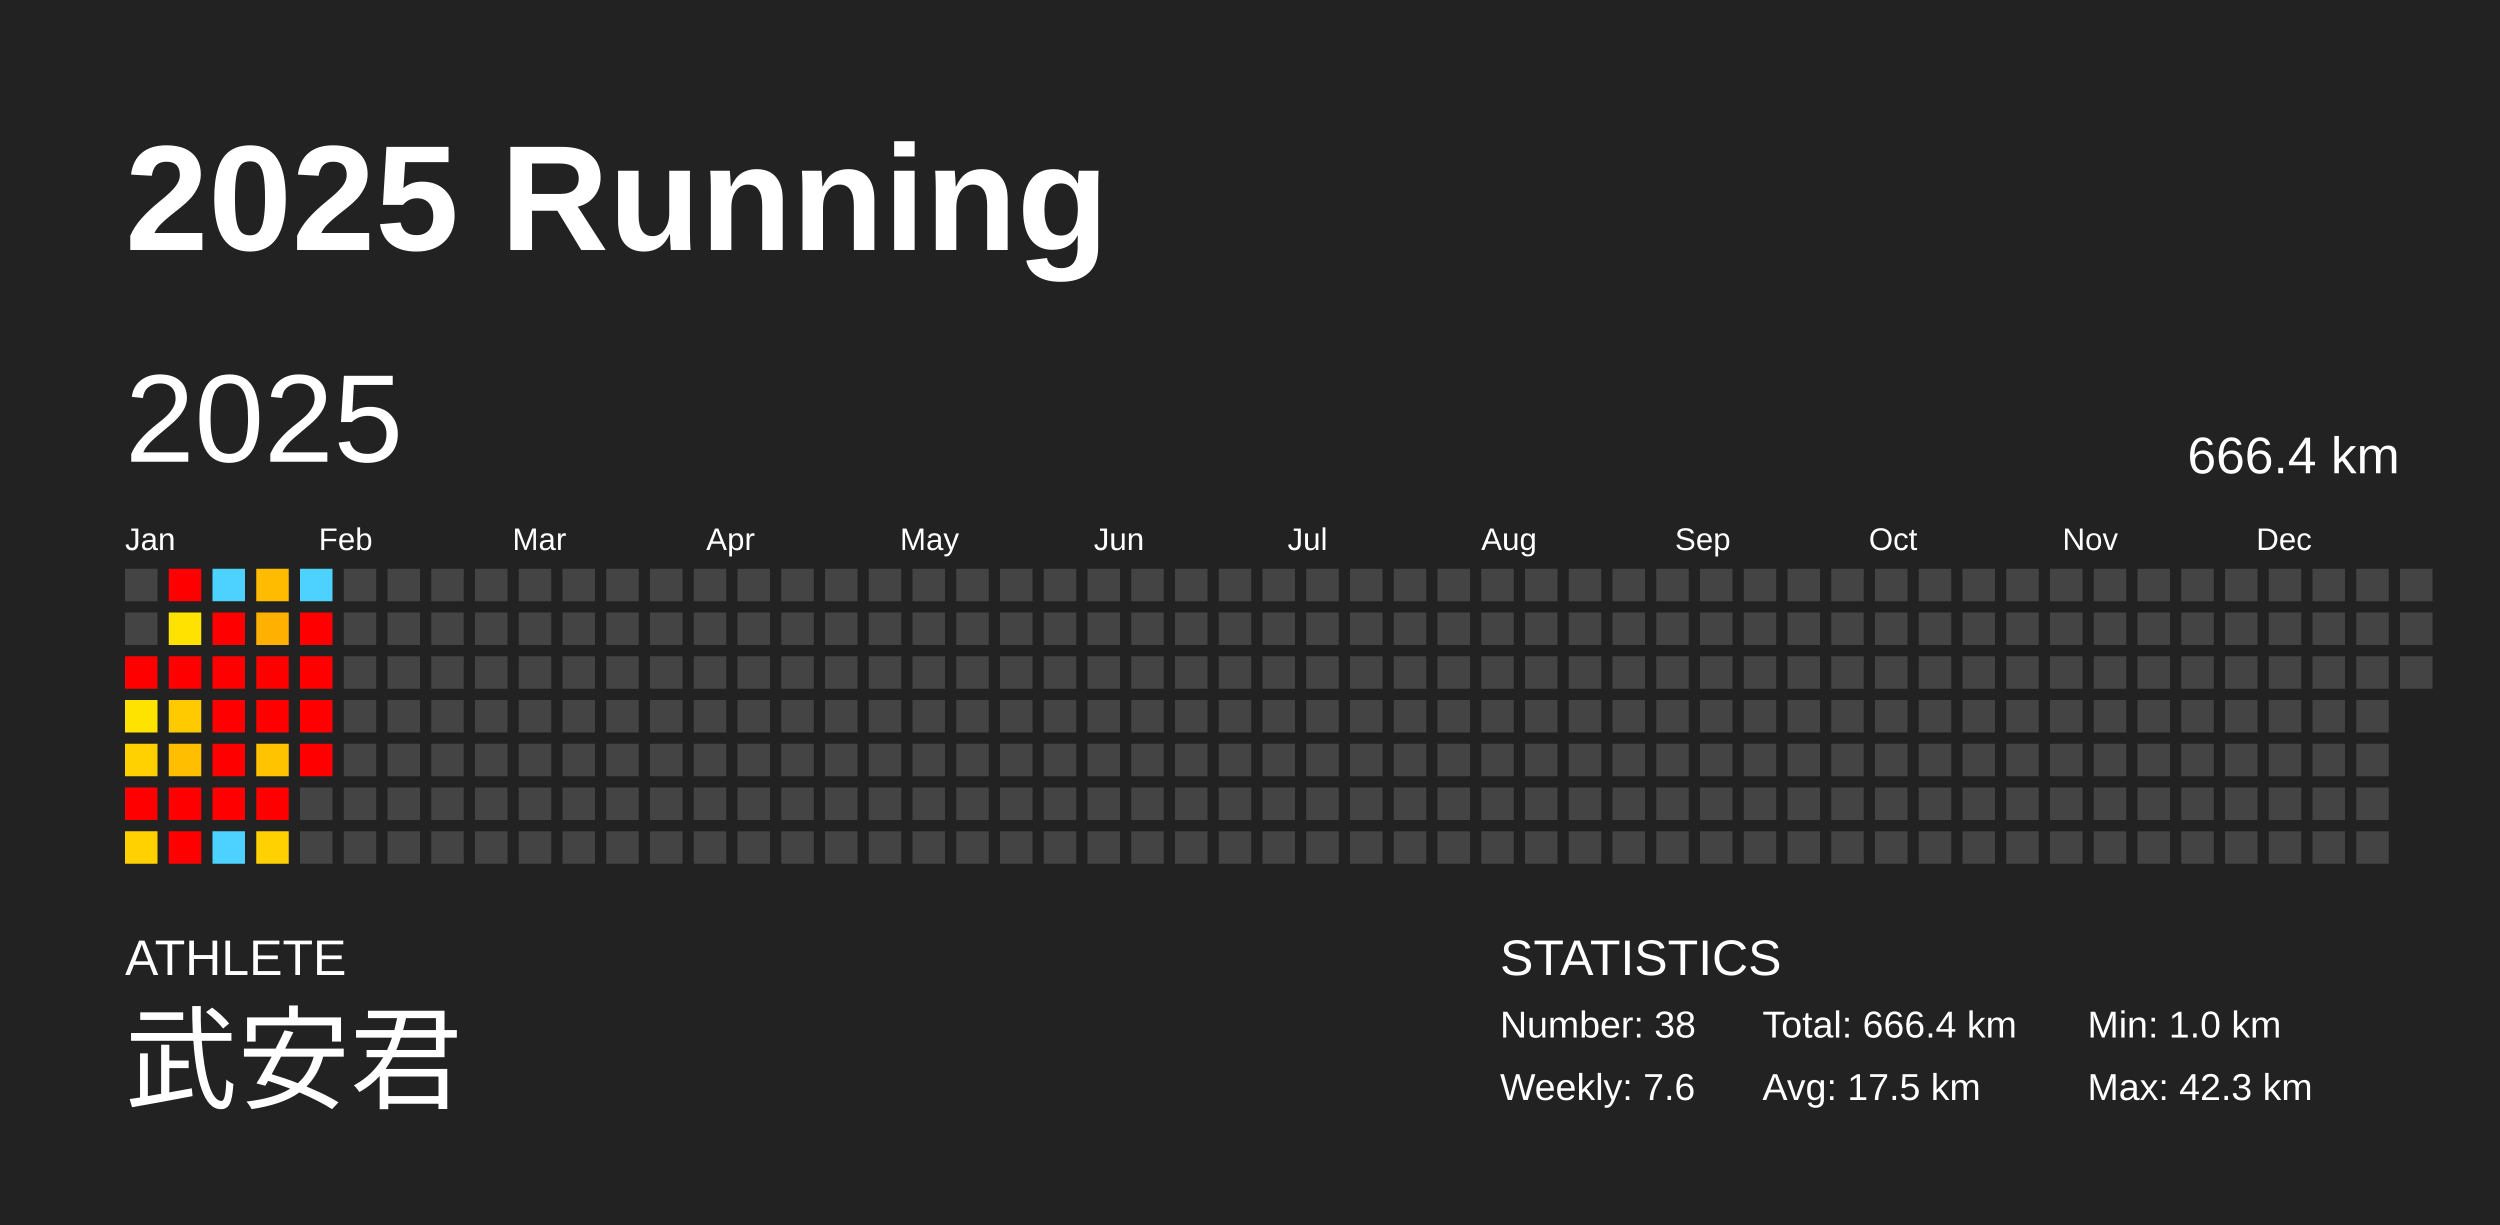
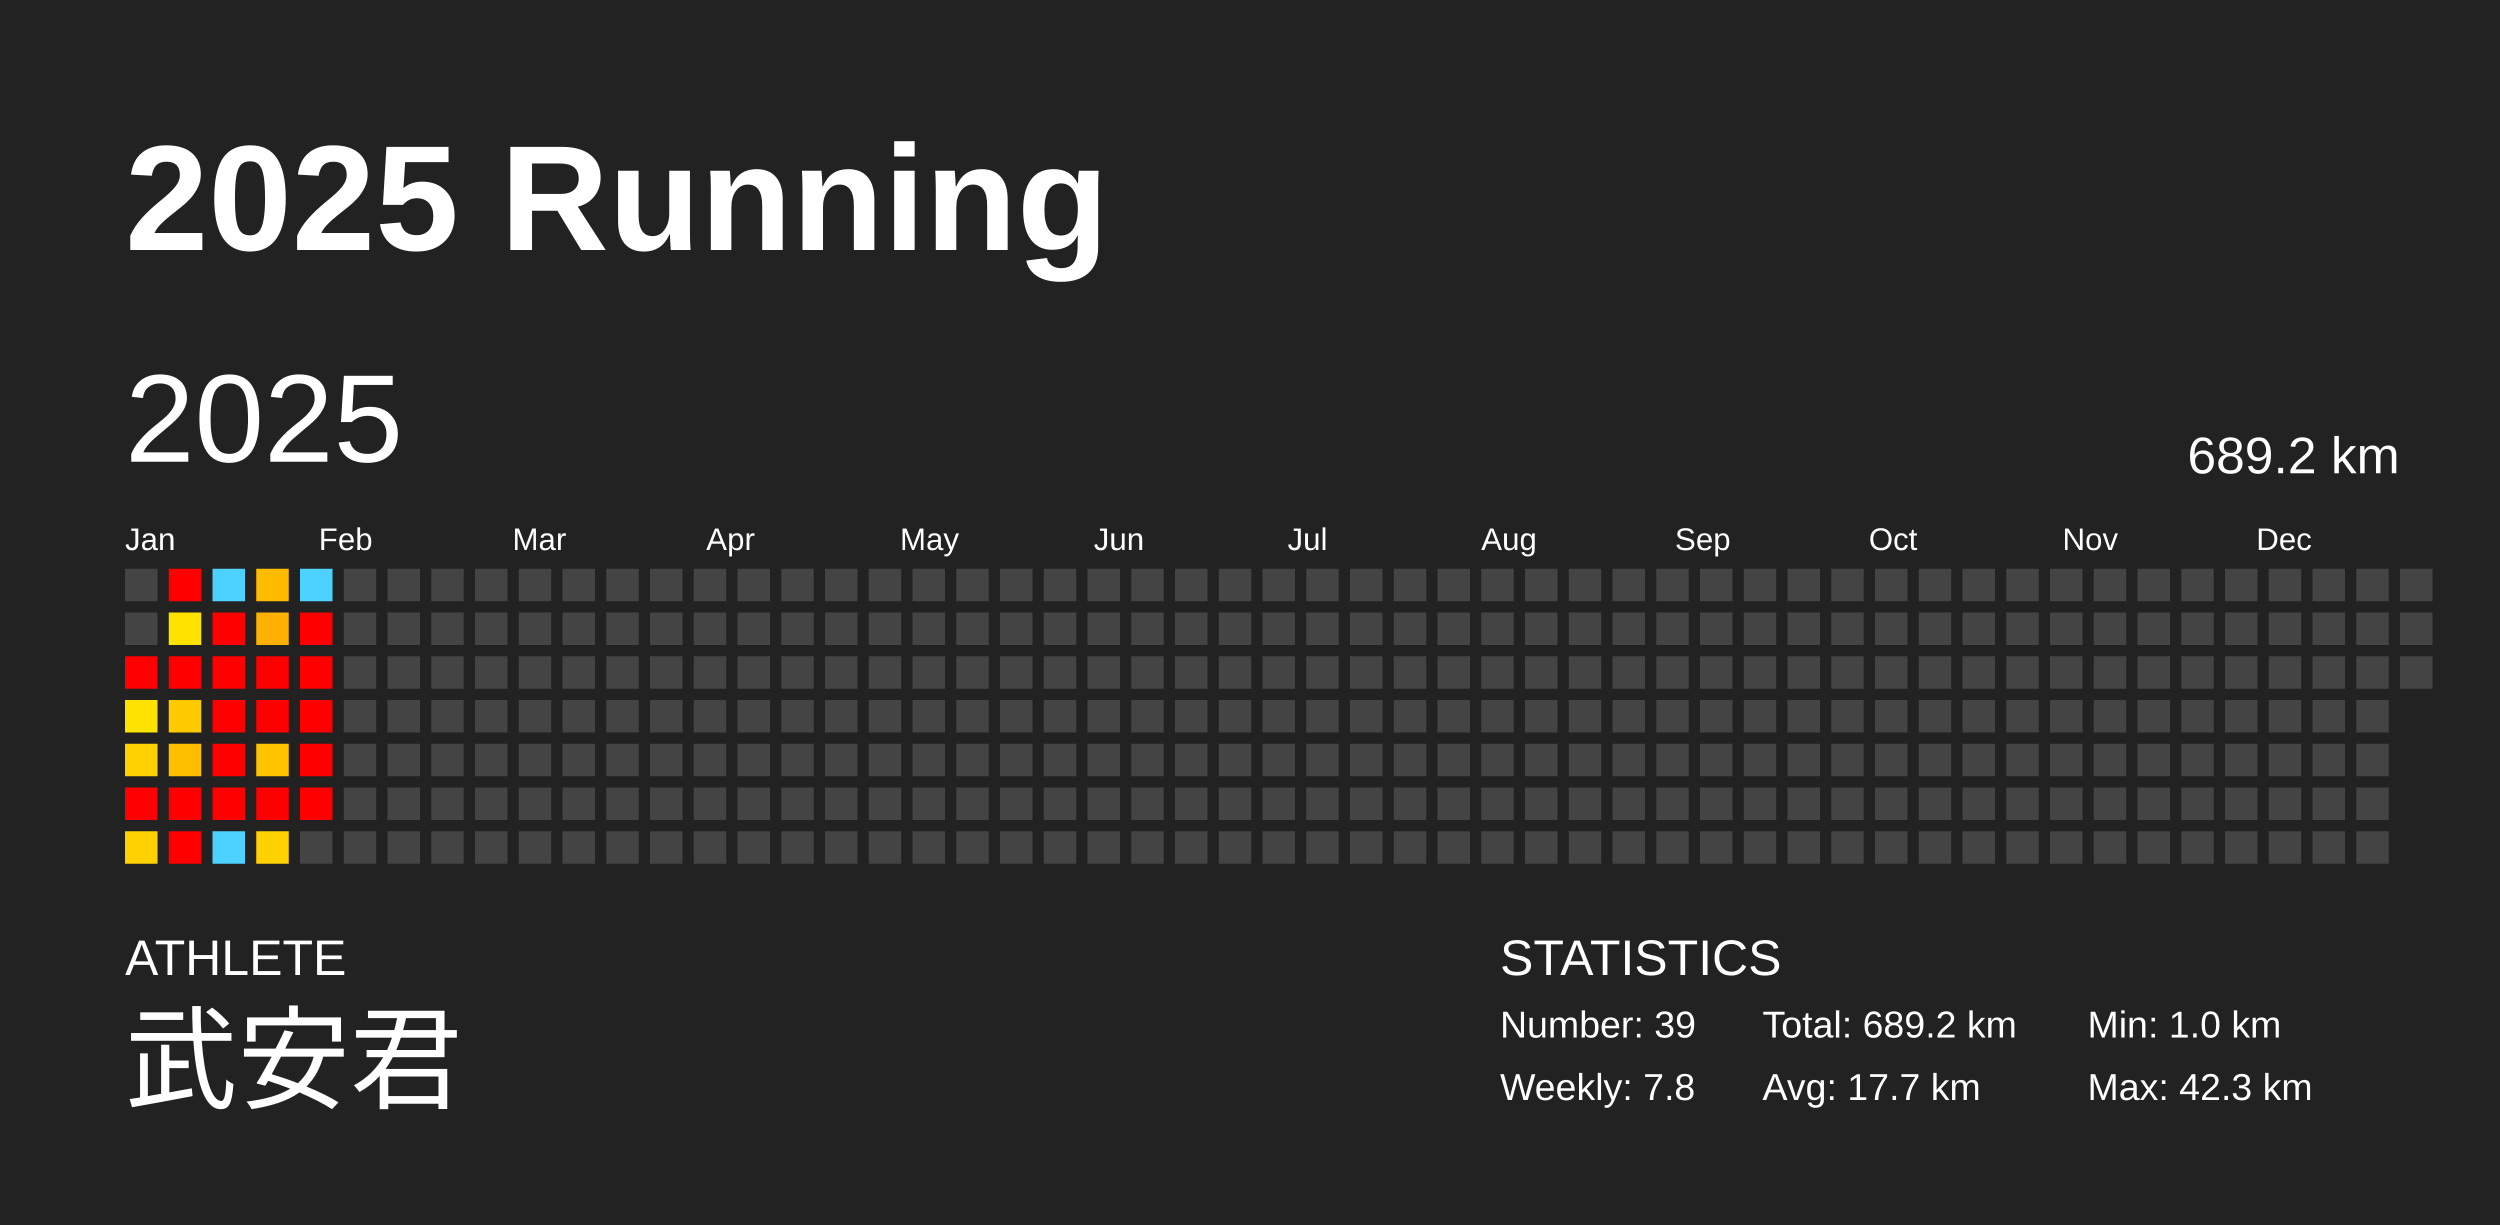
<svg xmlns="http://www.w3.org/2000/svg" baseProfile="full" height="98mm" version="1.1" viewBox="0,0,200,98" width="200mm">
  <defs />
  <rect fill="#222222" height="98" width="200" x="0" y="0" />
  <text fill="#FFFFFF" style="font-size:12px; font-family:Arial; font-weight:bold;" x="10" y="20">2025 Running</text>
  <text fill="#FFFFFF" style="font-size:4px; font-family:Arial" x="10" y="78">ATHLETE</text>
  <text fill="#FFFFFF" style="font-size:9px; font-family:Arial" x="10" y="88">武安君</text>
  <text fill="#FFFFFF" style="font-size:4px; font-family:Arial" x="120" y="78">STATISTICS</text>
-   <text fill="#FFFFFF" style="font-size:3px; font-family:Arial" x="120" y="83">Number: 38</text>
-   <text fill="#FFFFFF" style="font-size:3px; font-family:Arial" x="120" y="88">Weekly: 7.6</text>
-   <text fill="#FFFFFF" style="font-size:3px; font-family:Arial" x="141" y="83">Total: 666.4 km</text>
-   <text fill="#FFFFFF" style="font-size:3px; font-family:Arial" x="141" y="88">Avg: 17.5 km</text>
+   <text fill="#FFFFFF" style="font-size:3px; font-family:Arial" x="120" y="83">Number: 39</text>
+   <text fill="#FFFFFF" style="font-size:3px; font-family:Arial" x="120" y="88">Weekly: 7.8</text>
+   <text fill="#FFFFFF" style="font-size:3px; font-family:Arial" x="141" y="83">Total: 689.2 km</text>
+   <text fill="#FFFFFF" style="font-size:3px; font-family:Arial" x="141" y="88">Avg: 17.7 km</text>
  <text fill="#FFFFFF" style="font-size:3px; font-family:Arial" x="167" y="83">Min: 1.0 km</text>
  <text fill="#FFFFFF" style="font-size:3px; font-family:Arial" x="167" y="88">Max: 42.3 km</text>
  <text dominant-baseline="hanging" fill="#FFFFFF" style="font-size:10.0px; font-family:Arial;" x="10" y="30">2025</text>
-   <text dominant-baseline="hanging" fill="#FFFFFF" style="font-size:4.125px; font-family:Arial;" x="175" y="35">666.4 km</text>
+   <text dominant-baseline="hanging" fill="#FFFFFF" style="font-size:4.125px; font-family:Arial;" x="175" y="35">689.2 km</text>
  <text fill="#FFFFFF" style="font-size:2.5px; font-family:Arial" x="10.0" y="44">Jan</text>
  <text fill="#FFFFFF" style="font-size:2.5px; font-family:Arial" x="25.5" y="44">Feb</text>
  <text fill="#FFFFFF" style="font-size:2.5px; font-family:Arial" x="41.0" y="44">Mar</text>
  <text fill="#FFFFFF" style="font-size:2.5px; font-family:Arial" x="56.5" y="44">Apr</text>
  <text fill="#FFFFFF" style="font-size:2.5px; font-family:Arial" x="72.0" y="44">May</text>
  <text fill="#FFFFFF" style="font-size:2.5px; font-family:Arial" x="87.5" y="44">Jun</text>
  <text fill="#FFFFFF" style="font-size:2.5px; font-family:Arial" x="103.0" y="44">Jul</text>
  <text fill="#FFFFFF" style="font-size:2.5px; font-family:Arial" x="118.5" y="44">Aug</text>
  <text fill="#FFFFFF" style="font-size:2.5px; font-family:Arial" x="134.0" y="44">Sep</text>
  <text fill="#FFFFFF" style="font-size:2.5px; font-family:Arial" x="149.5" y="44">Oct</text>
  <text fill="#FFFFFF" style="font-size:2.5px; font-family:Arial" x="165.0" y="44">Nov</text>
  <text fill="#FFFFFF" style="font-size:2.5px; font-family:Arial" x="180.5" y="44">Dec</text>
  <rect fill="#444444" height="2.6" width="2.6" x="10.0" y="45.5" />
  <rect fill="#444444" height="2.6" width="2.6" x="10.0" y="49.0" />
  <rect fill="red" height="2.6" width="2.6" x="10.0" y="52.5" />
  <rect fill="#ffe300" height="2.6" width="2.6" x="10.0" y="56.0" />
  <rect fill="#ffd100" height="2.6" width="2.6" x="10.0" y="59.5" />
  <rect fill="red" height="2.6" width="2.6" x="10.0" y="63.0" />
  <rect fill="#ffd100" height="2.6" width="2.6" x="10.0" y="66.5" />
  <rect fill="red" height="2.6" width="2.6" x="13.5" y="45.5" />
  <rect fill="#ffe200" height="2.6" width="2.6" x="13.5" y="49.0" />
  <rect fill="red" height="2.6" width="2.6" x="13.5" y="52.5" />
  <rect fill="#ffcb00" height="2.6" width="2.6" x="13.5" y="56.0" />
  <rect fill="#ffbf00" height="2.6" width="2.6" x="13.5" y="59.5" />
  <rect fill="red" height="2.6" width="2.6" x="13.5" y="63.0" />
  <rect fill="red" height="2.6" width="2.6" x="13.5" y="66.5" />
  <rect fill="#4dd2ff" height="2.6" width="2.6" x="17.0" y="45.5" />
  <rect fill="red" height="2.6" width="2.6" x="17.0" y="49.0" />
  <rect fill="red" height="2.6" width="2.6" x="17.0" y="52.5" />
  <rect fill="red" height="2.6" width="2.6" x="17.0" y="56.0" />
  <rect fill="red" height="2.6" width="2.6" x="17.0" y="59.5" />
  <rect fill="red" height="2.6" width="2.6" x="17.0" y="63.0" />
  <rect fill="#4dd2ff" height="2.6" width="2.6" x="17.0" y="66.5" />
  <rect fill="#ffbb00" height="2.6" width="2.6" x="20.5" y="45.5" />
  <rect fill="#ffb000" height="2.6" width="2.6" x="20.5" y="49.0" />
  <rect fill="red" height="2.6" width="2.6" x="20.5" y="52.5" />
  <rect fill="red" height="2.6" width="2.6" x="20.5" y="56.0" />
  <rect fill="#ffc300" height="2.6" width="2.6" x="20.5" y="59.5" />
  <rect fill="red" height="2.6" width="2.6" x="20.5" y="63.0" />
  <rect fill="#ffd100" height="2.6" width="2.6" x="20.5" y="66.5" />
  <rect fill="#4dd2ff" height="2.6" width="2.6" x="24.0" y="45.5" />
  <rect fill="red" height="2.6" width="2.6" x="24.0" y="49.0" />
  <rect fill="red" height="2.6" width="2.6" x="24.0" y="52.5" />
  <rect fill="red" height="2.6" width="2.6" x="24.0" y="56.0" />
  <rect fill="red" height="2.6" width="2.6" x="24.0" y="59.5" />
-   <rect fill="#444444" height="2.6" width="2.6" x="24.0" y="63.0" />
+   <rect fill="red" height="2.6" width="2.6" x="24.0" y="63.0" />
  <rect fill="#444444" height="2.6" width="2.6" x="24.0" y="66.5" />
  <rect fill="#444444" height="2.6" width="2.6" x="27.5" y="45.5" />
  <rect fill="#444444" height="2.6" width="2.6" x="27.5" y="49.0" />
  <rect fill="#444444" height="2.6" width="2.6" x="27.5" y="52.5" />
  <rect fill="#444444" height="2.6" width="2.6" x="27.5" y="56.0" />
  <rect fill="#444444" height="2.6" width="2.6" x="27.5" y="59.5" />
  <rect fill="#444444" height="2.6" width="2.6" x="27.5" y="63.0" />
  <rect fill="#444444" height="2.6" width="2.6" x="27.5" y="66.5" />
  <rect fill="#444444" height="2.6" width="2.6" x="31.0" y="45.5" />
  <rect fill="#444444" height="2.6" width="2.6" x="31.0" y="49.0" />
  <rect fill="#444444" height="2.6" width="2.6" x="31.0" y="52.5" />
  <rect fill="#444444" height="2.6" width="2.6" x="31.0" y="56.0" />
  <rect fill="#444444" height="2.6" width="2.6" x="31.0" y="59.5" />
  <rect fill="#444444" height="2.6" width="2.6" x="31.0" y="63.0" />
  <rect fill="#444444" height="2.6" width="2.6" x="31.0" y="66.5" />
  <rect fill="#444444" height="2.6" width="2.6" x="34.5" y="45.5" />
  <rect fill="#444444" height="2.6" width="2.6" x="34.5" y="49.0" />
  <rect fill="#444444" height="2.6" width="2.6" x="34.5" y="52.5" />
  <rect fill="#444444" height="2.6" width="2.6" x="34.5" y="56.0" />
  <rect fill="#444444" height="2.6" width="2.6" x="34.5" y="59.5" />
  <rect fill="#444444" height="2.6" width="2.6" x="34.5" y="63.0" />
  <rect fill="#444444" height="2.6" width="2.6" x="34.5" y="66.5" />
  <rect fill="#444444" height="2.6" width="2.6" x="38.0" y="45.5" />
  <rect fill="#444444" height="2.6" width="2.6" x="38.0" y="49.0" />
  <rect fill="#444444" height="2.6" width="2.6" x="38.0" y="52.5" />
  <rect fill="#444444" height="2.6" width="2.6" x="38.0" y="56.0" />
  <rect fill="#444444" height="2.6" width="2.6" x="38.0" y="59.5" />
  <rect fill="#444444" height="2.6" width="2.6" x="38.0" y="63.0" />
  <rect fill="#444444" height="2.6" width="2.6" x="38.0" y="66.5" />
  <rect fill="#444444" height="2.6" width="2.6" x="41.5" y="45.5" />
  <rect fill="#444444" height="2.6" width="2.6" x="41.5" y="49.0" />
  <rect fill="#444444" height="2.6" width="2.6" x="41.5" y="52.5" />
  <rect fill="#444444" height="2.6" width="2.6" x="41.5" y="56.0" />
  <rect fill="#444444" height="2.6" width="2.6" x="41.5" y="59.5" />
  <rect fill="#444444" height="2.6" width="2.6" x="41.5" y="63.0" />
  <rect fill="#444444" height="2.6" width="2.6" x="41.5" y="66.5" />
  <rect fill="#444444" height="2.6" width="2.6" x="45.0" y="45.5" />
  <rect fill="#444444" height="2.6" width="2.6" x="45.0" y="49.0" />
  <rect fill="#444444" height="2.6" width="2.6" x="45.0" y="52.5" />
  <rect fill="#444444" height="2.6" width="2.6" x="45.0" y="56.0" />
  <rect fill="#444444" height="2.6" width="2.6" x="45.0" y="59.5" />
  <rect fill="#444444" height="2.6" width="2.6" x="45.0" y="63.0" />
  <rect fill="#444444" height="2.6" width="2.6" x="45.0" y="66.5" />
  <rect fill="#444444" height="2.6" width="2.6" x="48.5" y="45.5" />
  <rect fill="#444444" height="2.6" width="2.6" x="48.5" y="49.0" />
  <rect fill="#444444" height="2.6" width="2.6" x="48.5" y="52.5" />
  <rect fill="#444444" height="2.6" width="2.6" x="48.5" y="56.0" />
  <rect fill="#444444" height="2.6" width="2.6" x="48.5" y="59.5" />
  <rect fill="#444444" height="2.6" width="2.6" x="48.5" y="63.0" />
  <rect fill="#444444" height="2.6" width="2.6" x="48.5" y="66.5" />
  <rect fill="#444444" height="2.6" width="2.6" x="52.0" y="45.5" />
  <rect fill="#444444" height="2.6" width="2.6" x="52.0" y="49.0" />
  <rect fill="#444444" height="2.6" width="2.6" x="52.0" y="52.5" />
  <rect fill="#444444" height="2.6" width="2.6" x="52.0" y="56.0" />
  <rect fill="#444444" height="2.6" width="2.6" x="52.0" y="59.5" />
  <rect fill="#444444" height="2.6" width="2.6" x="52.0" y="63.0" />
  <rect fill="#444444" height="2.6" width="2.6" x="52.0" y="66.5" />
  <rect fill="#444444" height="2.6" width="2.6" x="55.5" y="45.5" />
  <rect fill="#444444" height="2.6" width="2.6" x="55.5" y="49.0" />
  <rect fill="#444444" height="2.6" width="2.6" x="55.5" y="52.5" />
  <rect fill="#444444" height="2.6" width="2.6" x="55.5" y="56.0" />
  <rect fill="#444444" height="2.6" width="2.6" x="55.5" y="59.5" />
  <rect fill="#444444" height="2.6" width="2.6" x="55.5" y="63.0" />
  <rect fill="#444444" height="2.6" width="2.6" x="55.5" y="66.5" />
  <rect fill="#444444" height="2.6" width="2.6" x="59.0" y="45.5" />
  <rect fill="#444444" height="2.6" width="2.6" x="59.0" y="49.0" />
  <rect fill="#444444" height="2.6" width="2.6" x="59.0" y="52.5" />
  <rect fill="#444444" height="2.6" width="2.6" x="59.0" y="56.0" />
  <rect fill="#444444" height="2.6" width="2.6" x="59.0" y="59.5" />
  <rect fill="#444444" height="2.6" width="2.6" x="59.0" y="63.0" />
  <rect fill="#444444" height="2.6" width="2.6" x="59.0" y="66.5" />
  <rect fill="#444444" height="2.6" width="2.6" x="62.5" y="45.5" />
  <rect fill="#444444" height="2.6" width="2.6" x="62.5" y="49.0" />
  <rect fill="#444444" height="2.6" width="2.6" x="62.5" y="52.5" />
  <rect fill="#444444" height="2.6" width="2.6" x="62.5" y="56.0" />
  <rect fill="#444444" height="2.6" width="2.6" x="62.5" y="59.5" />
  <rect fill="#444444" height="2.6" width="2.6" x="62.5" y="63.0" />
  <rect fill="#444444" height="2.6" width="2.6" x="62.5" y="66.5" />
  <rect fill="#444444" height="2.6" width="2.6" x="66.0" y="45.5" />
  <rect fill="#444444" height="2.6" width="2.6" x="66.0" y="49.0" />
  <rect fill="#444444" height="2.6" width="2.6" x="66.0" y="52.5" />
  <rect fill="#444444" height="2.6" width="2.6" x="66.0" y="56.0" />
  <rect fill="#444444" height="2.6" width="2.6" x="66.0" y="59.5" />
  <rect fill="#444444" height="2.6" width="2.6" x="66.0" y="63.0" />
  <rect fill="#444444" height="2.6" width="2.6" x="66.0" y="66.5" />
  <rect fill="#444444" height="2.6" width="2.6" x="69.5" y="45.5" />
  <rect fill="#444444" height="2.6" width="2.6" x="69.5" y="49.0" />
  <rect fill="#444444" height="2.6" width="2.6" x="69.5" y="52.5" />
  <rect fill="#444444" height="2.6" width="2.6" x="69.5" y="56.0" />
  <rect fill="#444444" height="2.6" width="2.6" x="69.5" y="59.5" />
  <rect fill="#444444" height="2.6" width="2.6" x="69.5" y="63.0" />
  <rect fill="#444444" height="2.6" width="2.6" x="69.5" y="66.5" />
  <rect fill="#444444" height="2.6" width="2.6" x="73.0" y="45.5" />
  <rect fill="#444444" height="2.6" width="2.6" x="73.0" y="49.0" />
  <rect fill="#444444" height="2.6" width="2.6" x="73.0" y="52.5" />
  <rect fill="#444444" height="2.6" width="2.6" x="73.0" y="56.0" />
  <rect fill="#444444" height="2.6" width="2.6" x="73.0" y="59.5" />
  <rect fill="#444444" height="2.6" width="2.6" x="73.0" y="63.0" />
  <rect fill="#444444" height="2.6" width="2.6" x="73.0" y="66.5" />
  <rect fill="#444444" height="2.6" width="2.6" x="76.5" y="45.5" />
  <rect fill="#444444" height="2.6" width="2.6" x="76.5" y="49.0" />
  <rect fill="#444444" height="2.6" width="2.6" x="76.5" y="52.5" />
  <rect fill="#444444" height="2.6" width="2.6" x="76.5" y="56.0" />
  <rect fill="#444444" height="2.6" width="2.6" x="76.5" y="59.5" />
  <rect fill="#444444" height="2.6" width="2.6" x="76.5" y="63.0" />
  <rect fill="#444444" height="2.6" width="2.6" x="76.5" y="66.5" />
  <rect fill="#444444" height="2.6" width="2.6" x="80.0" y="45.5" />
  <rect fill="#444444" height="2.6" width="2.6" x="80.0" y="49.0" />
  <rect fill="#444444" height="2.6" width="2.6" x="80.0" y="52.5" />
  <rect fill="#444444" height="2.6" width="2.6" x="80.0" y="56.0" />
  <rect fill="#444444" height="2.6" width="2.6" x="80.0" y="59.5" />
  <rect fill="#444444" height="2.6" width="2.6" x="80.0" y="63.0" />
  <rect fill="#444444" height="2.6" width="2.6" x="80.0" y="66.5" />
  <rect fill="#444444" height="2.6" width="2.6" x="83.5" y="45.5" />
  <rect fill="#444444" height="2.6" width="2.6" x="83.5" y="49.0" />
  <rect fill="#444444" height="2.6" width="2.6" x="83.5" y="52.5" />
  <rect fill="#444444" height="2.6" width="2.6" x="83.5" y="56.0" />
  <rect fill="#444444" height="2.6" width="2.6" x="83.5" y="59.5" />
  <rect fill="#444444" height="2.6" width="2.6" x="83.5" y="63.0" />
  <rect fill="#444444" height="2.6" width="2.6" x="83.5" y="66.5" />
  <rect fill="#444444" height="2.6" width="2.6" x="87.0" y="45.5" />
  <rect fill="#444444" height="2.6" width="2.6" x="87.0" y="49.0" />
  <rect fill="#444444" height="2.6" width="2.6" x="87.0" y="52.5" />
  <rect fill="#444444" height="2.6" width="2.6" x="87.0" y="56.0" />
  <rect fill="#444444" height="2.6" width="2.6" x="87.0" y="59.5" />
  <rect fill="#444444" height="2.6" width="2.6" x="87.0" y="63.0" />
  <rect fill="#444444" height="2.6" width="2.6" x="87.0" y="66.5" />
  <rect fill="#444444" height="2.6" width="2.6" x="90.5" y="45.5" />
  <rect fill="#444444" height="2.6" width="2.6" x="90.5" y="49.0" />
  <rect fill="#444444" height="2.6" width="2.6" x="90.5" y="52.5" />
  <rect fill="#444444" height="2.6" width="2.6" x="90.5" y="56.0" />
  <rect fill="#444444" height="2.6" width="2.6" x="90.5" y="59.5" />
  <rect fill="#444444" height="2.6" width="2.6" x="90.5" y="63.0" />
  <rect fill="#444444" height="2.6" width="2.6" x="90.5" y="66.5" />
  <rect fill="#444444" height="2.6" width="2.6" x="94.0" y="45.5" />
  <rect fill="#444444" height="2.6" width="2.6" x="94.0" y="49.0" />
  <rect fill="#444444" height="2.6" width="2.6" x="94.0" y="52.5" />
  <rect fill="#444444" height="2.6" width="2.6" x="94.0" y="56.0" />
  <rect fill="#444444" height="2.6" width="2.6" x="94.0" y="59.5" />
  <rect fill="#444444" height="2.6" width="2.6" x="94.0" y="63.0" />
  <rect fill="#444444" height="2.6" width="2.6" x="94.0" y="66.5" />
  <rect fill="#444444" height="2.6" width="2.6" x="97.5" y="45.5" />
  <rect fill="#444444" height="2.6" width="2.6" x="97.5" y="49.0" />
  <rect fill="#444444" height="2.6" width="2.6" x="97.5" y="52.5" />
  <rect fill="#444444" height="2.6" width="2.6" x="97.5" y="56.0" />
  <rect fill="#444444" height="2.6" width="2.6" x="97.5" y="59.5" />
  <rect fill="#444444" height="2.6" width="2.6" x="97.5" y="63.0" />
  <rect fill="#444444" height="2.6" width="2.6" x="97.5" y="66.5" />
  <rect fill="#444444" height="2.6" width="2.6" x="101.0" y="45.5" />
  <rect fill="#444444" height="2.6" width="2.6" x="101.0" y="49.0" />
  <rect fill="#444444" height="2.6" width="2.6" x="101.0" y="52.5" />
  <rect fill="#444444" height="2.6" width="2.6" x="101.0" y="56.0" />
  <rect fill="#444444" height="2.6" width="2.6" x="101.0" y="59.5" />
  <rect fill="#444444" height="2.6" width="2.6" x="101.0" y="63.0" />
  <rect fill="#444444" height="2.6" width="2.6" x="101.0" y="66.5" />
  <rect fill="#444444" height="2.6" width="2.6" x="104.5" y="45.5" />
  <rect fill="#444444" height="2.6" width="2.6" x="104.5" y="49.0" />
  <rect fill="#444444" height="2.6" width="2.6" x="104.5" y="52.5" />
  <rect fill="#444444" height="2.6" width="2.6" x="104.5" y="56.0" />
  <rect fill="#444444" height="2.6" width="2.6" x="104.5" y="59.5" />
  <rect fill="#444444" height="2.6" width="2.6" x="104.5" y="63.0" />
  <rect fill="#444444" height="2.6" width="2.6" x="104.5" y="66.5" />
  <rect fill="#444444" height="2.6" width="2.6" x="108.0" y="45.5" />
  <rect fill="#444444" height="2.6" width="2.6" x="108.0" y="49.0" />
  <rect fill="#444444" height="2.6" width="2.6" x="108.0" y="52.5" />
  <rect fill="#444444" height="2.6" width="2.6" x="108.0" y="56.0" />
  <rect fill="#444444" height="2.6" width="2.6" x="108.0" y="59.5" />
  <rect fill="#444444" height="2.6" width="2.6" x="108.0" y="63.0" />
  <rect fill="#444444" height="2.6" width="2.6" x="108.0" y="66.5" />
  <rect fill="#444444" height="2.6" width="2.6" x="111.5" y="45.5" />
  <rect fill="#444444" height="2.6" width="2.6" x="111.5" y="49.0" />
  <rect fill="#444444" height="2.6" width="2.6" x="111.5" y="52.5" />
  <rect fill="#444444" height="2.6" width="2.6" x="111.5" y="56.0" />
  <rect fill="#444444" height="2.6" width="2.6" x="111.5" y="59.5" />
  <rect fill="#444444" height="2.6" width="2.6" x="111.5" y="63.0" />
  <rect fill="#444444" height="2.6" width="2.6" x="111.5" y="66.5" />
  <rect fill="#444444" height="2.6" width="2.6" x="115.0" y="45.5" />
  <rect fill="#444444" height="2.6" width="2.6" x="115.0" y="49.0" />
  <rect fill="#444444" height="2.6" width="2.6" x="115.0" y="52.5" />
  <rect fill="#444444" height="2.6" width="2.6" x="115.0" y="56.0" />
  <rect fill="#444444" height="2.6" width="2.6" x="115.0" y="59.5" />
  <rect fill="#444444" height="2.6" width="2.6" x="115.0" y="63.0" />
  <rect fill="#444444" height="2.6" width="2.6" x="115.0" y="66.5" />
  <rect fill="#444444" height="2.6" width="2.6" x="118.5" y="45.5" />
  <rect fill="#444444" height="2.6" width="2.6" x="118.5" y="49.0" />
  <rect fill="#444444" height="2.6" width="2.6" x="118.5" y="52.5" />
  <rect fill="#444444" height="2.6" width="2.6" x="118.5" y="56.0" />
  <rect fill="#444444" height="2.6" width="2.6" x="118.5" y="59.5" />
  <rect fill="#444444" height="2.6" width="2.6" x="118.5" y="63.0" />
  <rect fill="#444444" height="2.6" width="2.6" x="118.5" y="66.5" />
  <rect fill="#444444" height="2.6" width="2.6" x="122.0" y="45.5" />
  <rect fill="#444444" height="2.6" width="2.6" x="122.0" y="49.0" />
  <rect fill="#444444" height="2.6" width="2.6" x="122.0" y="52.5" />
  <rect fill="#444444" height="2.6" width="2.6" x="122.0" y="56.0" />
  <rect fill="#444444" height="2.6" width="2.6" x="122.0" y="59.5" />
  <rect fill="#444444" height="2.6" width="2.6" x="122.0" y="63.0" />
  <rect fill="#444444" height="2.6" width="2.6" x="122.0" y="66.5" />
  <rect fill="#444444" height="2.6" width="2.6" x="125.5" y="45.5" />
  <rect fill="#444444" height="2.6" width="2.6" x="125.5" y="49.0" />
  <rect fill="#444444" height="2.6" width="2.6" x="125.5" y="52.5" />
  <rect fill="#444444" height="2.6" width="2.6" x="125.5" y="56.0" />
  <rect fill="#444444" height="2.6" width="2.6" x="125.5" y="59.5" />
  <rect fill="#444444" height="2.6" width="2.6" x="125.5" y="63.0" />
  <rect fill="#444444" height="2.6" width="2.6" x="125.5" y="66.5" />
  <rect fill="#444444" height="2.6" width="2.6" x="129.0" y="45.5" />
  <rect fill="#444444" height="2.6" width="2.6" x="129.0" y="49.0" />
  <rect fill="#444444" height="2.6" width="2.6" x="129.0" y="52.5" />
  <rect fill="#444444" height="2.6" width="2.6" x="129.0" y="56.0" />
  <rect fill="#444444" height="2.6" width="2.6" x="129.0" y="59.5" />
  <rect fill="#444444" height="2.6" width="2.6" x="129.0" y="63.0" />
  <rect fill="#444444" height="2.6" width="2.6" x="129.0" y="66.5" />
  <rect fill="#444444" height="2.6" width="2.6" x="132.5" y="45.5" />
  <rect fill="#444444" height="2.6" width="2.6" x="132.5" y="49.0" />
  <rect fill="#444444" height="2.6" width="2.6" x="132.5" y="52.5" />
  <rect fill="#444444" height="2.6" width="2.6" x="132.5" y="56.0" />
  <rect fill="#444444" height="2.6" width="2.6" x="132.5" y="59.5" />
  <rect fill="#444444" height="2.6" width="2.6" x="132.5" y="63.0" />
  <rect fill="#444444" height="2.6" width="2.6" x="132.5" y="66.5" />
  <rect fill="#444444" height="2.6" width="2.6" x="136.0" y="45.5" />
  <rect fill="#444444" height="2.6" width="2.6" x="136.0" y="49.0" />
  <rect fill="#444444" height="2.6" width="2.6" x="136.0" y="52.5" />
  <rect fill="#444444" height="2.6" width="2.6" x="136.0" y="56.0" />
  <rect fill="#444444" height="2.6" width="2.6" x="136.0" y="59.5" />
  <rect fill="#444444" height="2.6" width="2.6" x="136.0" y="63.0" />
  <rect fill="#444444" height="2.6" width="2.6" x="136.0" y="66.5" />
  <rect fill="#444444" height="2.6" width="2.6" x="139.5" y="45.5" />
  <rect fill="#444444" height="2.6" width="2.6" x="139.5" y="49.0" />
  <rect fill="#444444" height="2.6" width="2.6" x="139.5" y="52.5" />
  <rect fill="#444444" height="2.6" width="2.6" x="139.5" y="56.0" />
  <rect fill="#444444" height="2.6" width="2.6" x="139.5" y="59.5" />
  <rect fill="#444444" height="2.6" width="2.6" x="139.5" y="63.0" />
  <rect fill="#444444" height="2.6" width="2.6" x="139.5" y="66.5" />
  <rect fill="#444444" height="2.6" width="2.6" x="143.0" y="45.5" />
  <rect fill="#444444" height="2.6" width="2.6" x="143.0" y="49.0" />
  <rect fill="#444444" height="2.6" width="2.6" x="143.0" y="52.5" />
  <rect fill="#444444" height="2.6" width="2.6" x="143.0" y="56.0" />
  <rect fill="#444444" height="2.6" width="2.6" x="143.0" y="59.5" />
  <rect fill="#444444" height="2.6" width="2.6" x="143.0" y="63.0" />
  <rect fill="#444444" height="2.6" width="2.6" x="143.0" y="66.5" />
  <rect fill="#444444" height="2.6" width="2.6" x="146.5" y="45.5" />
  <rect fill="#444444" height="2.6" width="2.6" x="146.5" y="49.0" />
  <rect fill="#444444" height="2.6" width="2.6" x="146.5" y="52.5" />
  <rect fill="#444444" height="2.6" width="2.6" x="146.5" y="56.0" />
  <rect fill="#444444" height="2.6" width="2.6" x="146.5" y="59.5" />
  <rect fill="#444444" height="2.6" width="2.6" x="146.5" y="63.0" />
  <rect fill="#444444" height="2.6" width="2.6" x="146.5" y="66.5" />
  <rect fill="#444444" height="2.6" width="2.6" x="150.0" y="45.5" />
  <rect fill="#444444" height="2.6" width="2.6" x="150.0" y="49.0" />
  <rect fill="#444444" height="2.6" width="2.6" x="150.0" y="52.5" />
  <rect fill="#444444" height="2.6" width="2.6" x="150.0" y="56.0" />
  <rect fill="#444444" height="2.6" width="2.6" x="150.0" y="59.5" />
  <rect fill="#444444" height="2.6" width="2.6" x="150.0" y="63.0" />
  <rect fill="#444444" height="2.6" width="2.6" x="150.0" y="66.5" />
  <rect fill="#444444" height="2.6" width="2.6" x="153.5" y="45.5" />
  <rect fill="#444444" height="2.6" width="2.6" x="153.5" y="49.0" />
  <rect fill="#444444" height="2.6" width="2.6" x="153.5" y="52.5" />
  <rect fill="#444444" height="2.6" width="2.6" x="153.5" y="56.0" />
  <rect fill="#444444" height="2.6" width="2.6" x="153.5" y="59.5" />
  <rect fill="#444444" height="2.6" width="2.6" x="153.5" y="63.0" />
  <rect fill="#444444" height="2.6" width="2.6" x="153.5" y="66.5" />
  <rect fill="#444444" height="2.6" width="2.6" x="157.0" y="45.5" />
  <rect fill="#444444" height="2.6" width="2.6" x="157.0" y="49.0" />
  <rect fill="#444444" height="2.6" width="2.6" x="157.0" y="52.5" />
  <rect fill="#444444" height="2.6" width="2.6" x="157.0" y="56.0" />
  <rect fill="#444444" height="2.6" width="2.6" x="157.0" y="59.5" />
  <rect fill="#444444" height="2.6" width="2.6" x="157.0" y="63.0" />
  <rect fill="#444444" height="2.6" width="2.6" x="157.0" y="66.5" />
  <rect fill="#444444" height="2.6" width="2.6" x="160.5" y="45.5" />
  <rect fill="#444444" height="2.6" width="2.6" x="160.5" y="49.0" />
  <rect fill="#444444" height="2.6" width="2.6" x="160.5" y="52.5" />
  <rect fill="#444444" height="2.6" width="2.6" x="160.5" y="56.0" />
  <rect fill="#444444" height="2.6" width="2.6" x="160.5" y="59.5" />
  <rect fill="#444444" height="2.6" width="2.6" x="160.5" y="63.0" />
  <rect fill="#444444" height="2.6" width="2.6" x="160.5" y="66.5" />
  <rect fill="#444444" height="2.6" width="2.6" x="164.0" y="45.5" />
  <rect fill="#444444" height="2.6" width="2.6" x="164.0" y="49.0" />
  <rect fill="#444444" height="2.6" width="2.6" x="164.0" y="52.5" />
  <rect fill="#444444" height="2.6" width="2.6" x="164.0" y="56.0" />
  <rect fill="#444444" height="2.6" width="2.6" x="164.0" y="59.5" />
  <rect fill="#444444" height="2.6" width="2.6" x="164.0" y="63.0" />
  <rect fill="#444444" height="2.6" width="2.6" x="164.0" y="66.5" />
  <rect fill="#444444" height="2.6" width="2.6" x="167.5" y="45.5" />
  <rect fill="#444444" height="2.6" width="2.6" x="167.5" y="49.0" />
  <rect fill="#444444" height="2.6" width="2.6" x="167.5" y="52.5" />
  <rect fill="#444444" height="2.6" width="2.6" x="167.5" y="56.0" />
  <rect fill="#444444" height="2.6" width="2.6" x="167.5" y="59.5" />
  <rect fill="#444444" height="2.6" width="2.6" x="167.5" y="63.0" />
  <rect fill="#444444" height="2.6" width="2.6" x="167.5" y="66.5" />
  <rect fill="#444444" height="2.6" width="2.6" x="171.0" y="45.5" />
  <rect fill="#444444" height="2.6" width="2.6" x="171.0" y="49.0" />
  <rect fill="#444444" height="2.6" width="2.6" x="171.0" y="52.5" />
  <rect fill="#444444" height="2.6" width="2.6" x="171.0" y="56.0" />
  <rect fill="#444444" height="2.6" width="2.6" x="171.0" y="59.5" />
  <rect fill="#444444" height="2.6" width="2.6" x="171.0" y="63.0" />
  <rect fill="#444444" height="2.6" width="2.6" x="171.0" y="66.5" />
  <rect fill="#444444" height="2.6" width="2.6" x="174.5" y="45.5" />
  <rect fill="#444444" height="2.6" width="2.6" x="174.5" y="49.0" />
  <rect fill="#444444" height="2.6" width="2.6" x="174.5" y="52.5" />
  <rect fill="#444444" height="2.6" width="2.6" x="174.5" y="56.0" />
  <rect fill="#444444" height="2.6" width="2.6" x="174.5" y="59.5" />
  <rect fill="#444444" height="2.6" width="2.6" x="174.5" y="63.0" />
  <rect fill="#444444" height="2.6" width="2.6" x="174.5" y="66.5" />
  <rect fill="#444444" height="2.6" width="2.6" x="178.0" y="45.5" />
  <rect fill="#444444" height="2.6" width="2.6" x="178.0" y="49.0" />
  <rect fill="#444444" height="2.6" width="2.6" x="178.0" y="52.5" />
  <rect fill="#444444" height="2.6" width="2.6" x="178.0" y="56.0" />
  <rect fill="#444444" height="2.6" width="2.6" x="178.0" y="59.5" />
  <rect fill="#444444" height="2.6" width="2.6" x="178.0" y="63.0" />
  <rect fill="#444444" height="2.6" width="2.6" x="178.0" y="66.5" />
  <rect fill="#444444" height="2.6" width="2.6" x="181.5" y="45.5" />
  <rect fill="#444444" height="2.6" width="2.6" x="181.5" y="49.0" />
  <rect fill="#444444" height="2.6" width="2.6" x="181.5" y="52.5" />
  <rect fill="#444444" height="2.6" width="2.6" x="181.5" y="56.0" />
  <rect fill="#444444" height="2.6" width="2.6" x="181.5" y="59.5" />
  <rect fill="#444444" height="2.6" width="2.6" x="181.5" y="63.0" />
  <rect fill="#444444" height="2.6" width="2.6" x="181.5" y="66.5" />
  <rect fill="#444444" height="2.6" width="2.6" x="185.0" y="45.5" />
  <rect fill="#444444" height="2.6" width="2.6" x="185.0" y="49.0" />
  <rect fill="#444444" height="2.6" width="2.6" x="185.0" y="52.5" />
  <rect fill="#444444" height="2.6" width="2.6" x="185.0" y="56.0" />
  <rect fill="#444444" height="2.6" width="2.6" x="185.0" y="59.5" />
  <rect fill="#444444" height="2.6" width="2.6" x="185.0" y="63.0" />
  <rect fill="#444444" height="2.6" width="2.6" x="185.0" y="66.5" />
  <rect fill="#444444" height="2.6" width="2.6" x="188.5" y="45.5" />
  <rect fill="#444444" height="2.6" width="2.6" x="188.5" y="49.0" />
  <rect fill="#444444" height="2.6" width="2.6" x="188.5" y="52.5" />
  <rect fill="#444444" height="2.6" width="2.6" x="188.5" y="56.0" />
  <rect fill="#444444" height="2.6" width="2.6" x="188.5" y="59.5" />
  <rect fill="#444444" height="2.6" width="2.6" x="188.5" y="63.0" />
  <rect fill="#444444" height="2.6" width="2.6" x="188.5" y="66.5" />
  <rect fill="#444444" height="2.6" width="2.6" x="192.0" y="45.5" />
  <rect fill="#444444" height="2.6" width="2.6" x="192.0" y="49.0" />
  <rect fill="#444444" height="2.6" width="2.6" x="192.0" y="52.5" />
</svg>
